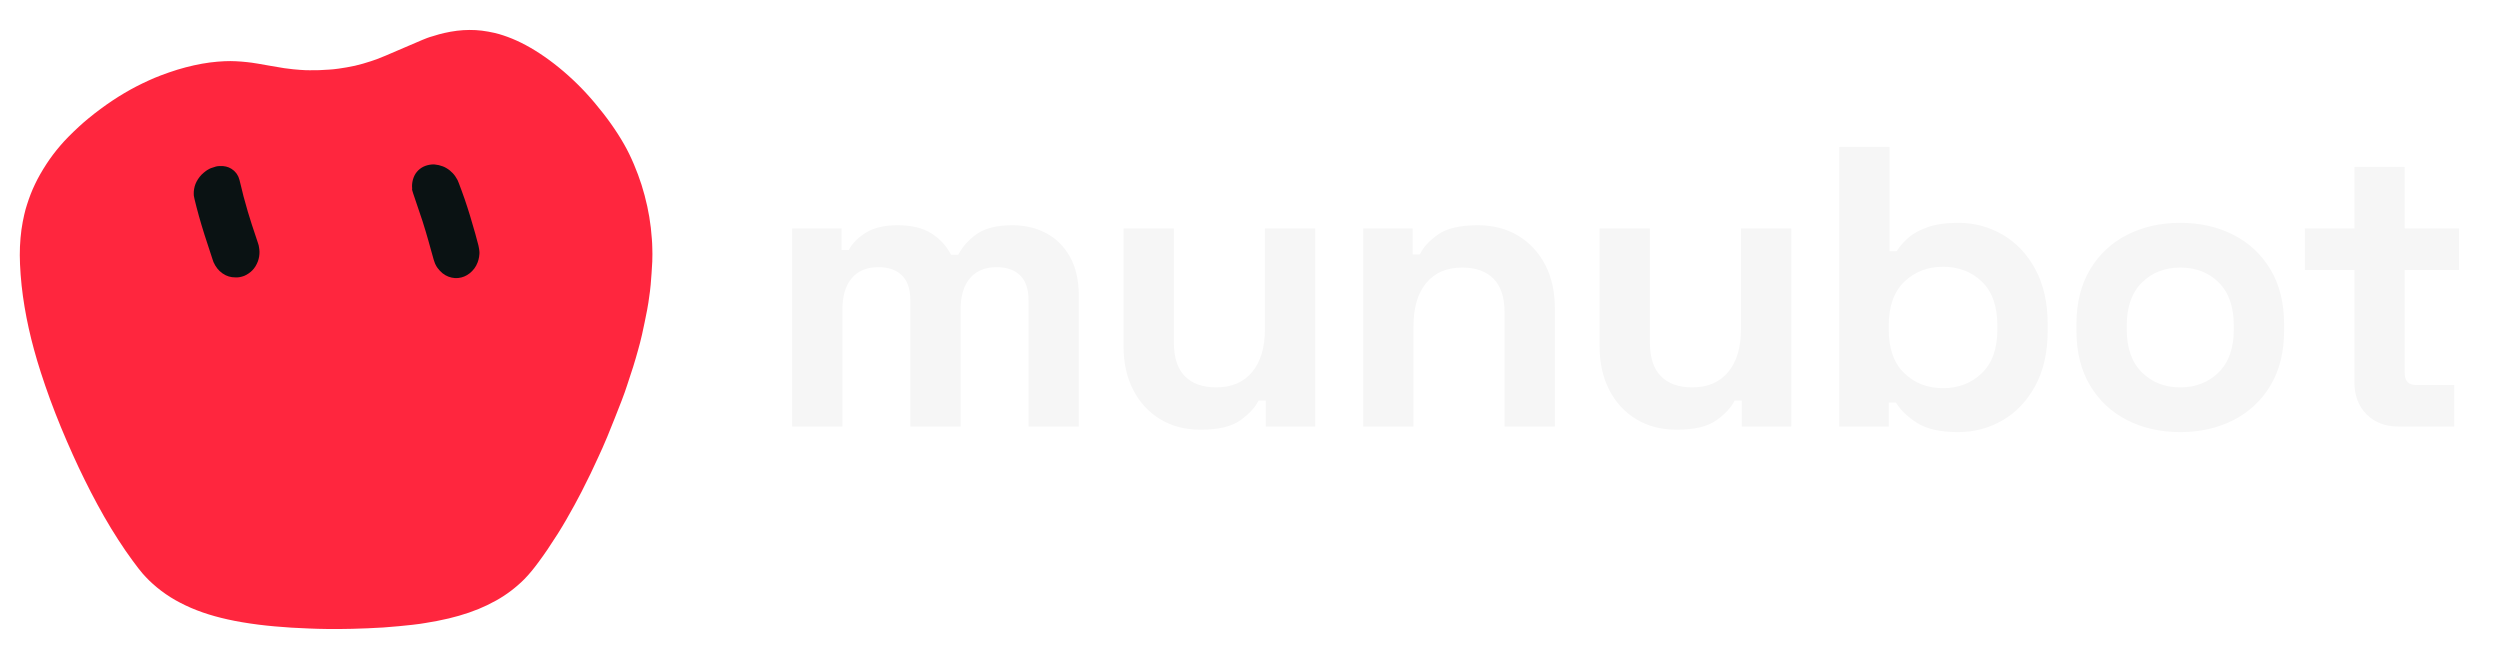
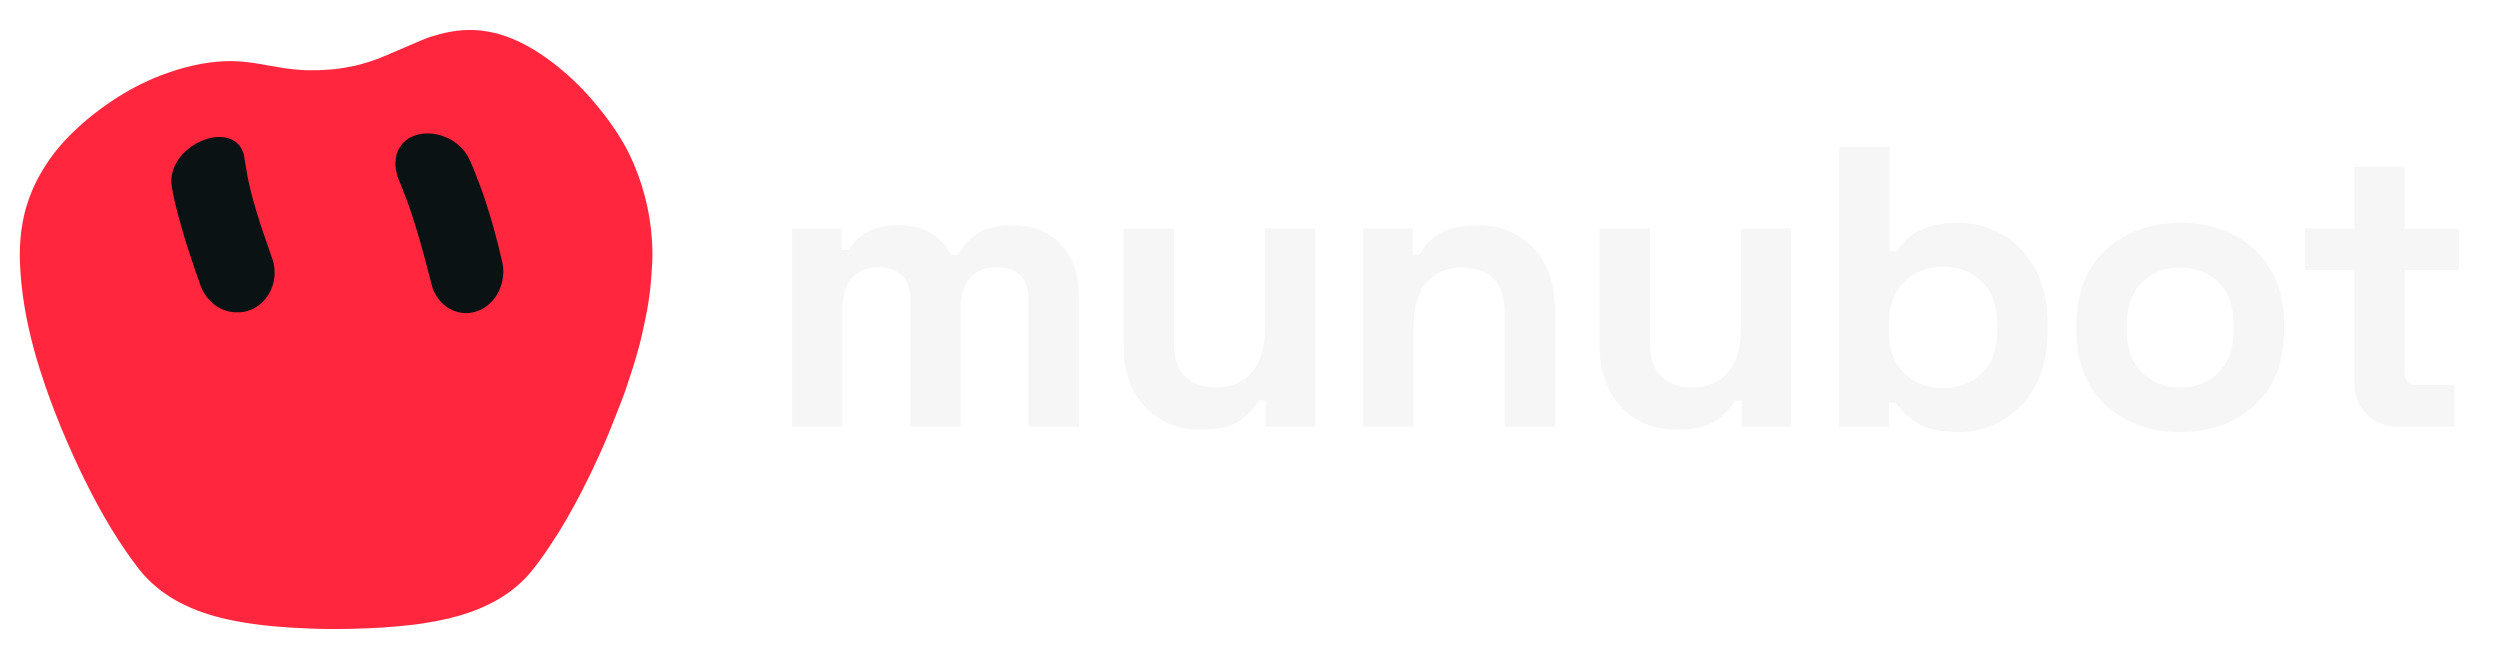
<svg xmlns="http://www.w3.org/2000/svg" viewBox="0 0 1252 330" width="1252" height="330" role="img" aria-label="munubot">
  <g transform="translate(-47.24 -58.93) scale(0.42122)">
    <path fill="#FF263E" d="M530.86 887.52C519.78 887.82 510.06 887.80 501.52 887.73C492.97 887.67 486.72 887.41 479.59 887.14C472.46 886.88 465.49 886.55 458.71 886.14C451.93 885.72 445.41 885.23 438.90 884.63C432.39 884.04 426.13 883.41 419.65 882.58C413.17 881.76 406.13 880.72 400.01 879.68C393.89 878.65 388.35 877.55 382.93 876.35C377.50 875.15 372.42 873.88 367.46 872.49C362.50 871.11 357.88 869.68 353.18 868.04C348.47 866.39 343.72 864.57 339.22 862.63C334.72 860.69 330.21 858.50 326.16 856.39C322.10 854.28 318.62 852.31 314.89 849.96C311.17 847.62 307.32 844.97 303.81 842.32C300.30 839.68 296.86 836.78 293.83 834.07C290.80 831.37 288.45 829.11 285.63 826.08C282.80 823.04 280.94 821.12 276.88 815.86C272.83 810.60 266.74 802.47 261.30 794.51C255.86 786.55 249.80 777.26 244.23 768.09C238.65 758.93 233.11 749.16 227.86 739.51C222.61 729.87 217.57 719.99 212.74 710.21C207.91 700.44 203.56 691.25 198.88 680.86C194.20 670.47 189.15 658.88 184.63 647.88C180.11 636.88 175.75 625.72 171.76 614.87C167.78 604.02 163.90 592.66 160.70 582.77C157.51 572.87 154.98 564.25 152.59 555.51C150.19 546.78 148.21 538.79 146.34 530.36C144.48 521.94 142.80 513.48 141.39 504.99C139.97 496.50 138.76 487.90 137.85 479.43C136.94 470.95 136.28 461.86 135.95 454.16C135.62 446.45 135.60 440.07 135.88 433.20C136.17 426.33 136.81 419.23 137.65 412.92C138.49 406.61 139.83 400.27 140.92 395.34C142.01 390.40 142.92 387.44 144.22 383.32C145.51 379.20 147.06 374.70 148.67 370.60C150.28 366.50 151.98 362.61 153.85 358.71C155.71 354.81 157.60 351.18 159.86 347.21C162.12 343.23 164.86 338.76 167.41 334.86C169.95 330.97 172.39 327.48 175.14 323.83C177.88 320.18 180.86 316.49 183.90 312.97C186.93 309.45 189.61 306.50 193.34 302.71C197.06 298.93 202.15 294.01 206.25 290.26C210.34 286.50 213.67 283.64 217.90 280.18C222.13 276.72 226.88 272.99 231.61 269.50C236.33 266.00 241.49 262.40 246.24 259.23C250.99 256.07 255.49 253.27 260.12 250.53C264.75 247.79 269.25 245.30 274.02 242.82C278.79 240.35 283.86 237.88 288.76 235.67C293.66 233.45 297.69 231.69 303.41 229.54C309.14 227.38 316.55 224.74 323.10 222.74C329.66 220.75 336.30 219.00 342.73 217.58C349.15 216.15 355.56 215.01 361.65 214.20C367.73 213.38 374.10 212.93 379.23 212.68C384.36 212.44 387.96 212.53 392.43 212.71C396.91 212.89 401.70 213.31 406.08 213.79C410.46 214.27 411.36 214.38 418.70 215.57C426.04 216.77 441.73 219.73 450.12 220.96C458.52 222.19 464.04 222.57 469.08 222.98C474.11 223.39 476.57 223.36 480.33 223.42C484.09 223.47 487.78 223.44 491.63 223.32C495.48 223.19 499.58 222.97 503.42 222.67C507.26 222.36 509.58 222.27 514.68 221.51C519.79 220.75 527.66 219.56 534.05 218.10C540.43 216.63 546.90 214.74 552.98 212.74C559.07 210.74 560.32 210.33 570.56 206.09C580.79 201.85 604.84 191.23 614.40 187.31C623.95 183.40 623.52 183.95 627.90 182.58C632.27 181.20 636.06 180.10 640.66 179.08C645.27 178.06 650.55 177.04 655.53 176.45C660.50 175.86 665.60 175.54 670.52 175.52C675.43 175.50 680.13 175.77 685.01 176.34C689.89 176.92 695.54 178.02 699.81 178.97C704.07 179.91 707.03 180.86 710.58 182.01C714.13 183.17 717.58 184.45 721.13 185.91C724.67 187.37 728.26 188.99 731.86 190.77C735.45 192.55 739.01 194.46 742.71 196.59C746.42 198.73 750.28 201.11 754.07 203.60C757.86 206.09 761.66 208.74 765.46 211.53C769.25 214.32 773.11 217.32 776.83 220.35C780.55 223.37 784.14 226.44 787.77 229.70C791.41 232.95 795.10 236.41 798.63 239.89C802.17 243.37 805.57 246.88 808.99 250.59C812.42 254.29 815.75 258.09 819.16 262.14C822.58 266.18 826.28 270.75 829.48 274.86C832.69 278.98 835.55 282.84 838.38 286.83C841.22 290.82 843.88 294.74 846.48 298.79C849.08 302.84 851.72 307.18 853.99 311.15C856.25 315.12 858.10 318.58 860.07 322.61C862.05 326.64 864.09 331.20 865.86 335.33C867.62 339.46 869.15 343.33 870.65 347.38C872.16 351.44 873.59 355.53 874.90 359.65C876.21 363.77 877.38 367.84 878.52 372.10C879.65 376.35 880.76 380.87 881.69 385.17C882.63 389.46 883.42 393.62 884.12 397.86C884.83 402.11 885.42 406.28 885.93 410.64C886.43 414.99 886.87 419.94 887.16 423.99C887.46 428.03 887.61 430.43 887.69 434.92C887.78 439.41 887.98 443.70 887.66 450.90C887.35 458.11 886.39 471.16 885.78 478.17C885.17 485.18 884.68 487.95 883.98 492.95C883.28 497.95 883.00 500.67 881.58 508.15C880.15 515.64 877.24 529.86 875.43 537.87C873.62 545.88 872.46 549.89 870.72 556.22C868.98 562.55 867.15 568.86 864.98 575.85C862.81 582.83 859.99 591.38 857.68 598.15C855.37 604.93 855.06 606.33 851.14 616.49C847.22 626.66 838.75 648.08 834.17 659.15C829.60 670.22 827.00 675.62 823.70 682.89C820.41 690.17 817.78 695.83 814.41 702.80C811.04 709.77 806.67 718.49 803.49 724.72C800.30 730.94 798.29 734.68 795.29 740.15C792.30 745.63 788.82 751.88 785.52 757.56C782.22 763.24 779.20 768.32 775.48 774.24C771.76 780.15 767.02 787.40 763.19 793.05C759.36 798.69 755.72 803.76 752.51 808.11C749.31 812.46 746.77 815.75 743.96 819.13C741.15 822.52 738.37 825.61 735.65 828.40C732.93 831.19 730.32 833.53 727.63 835.87C724.94 838.22 722.29 840.36 719.51 842.46C716.73 844.56 713.86 846.57 710.94 848.48C708.02 850.38 705.24 852.07 701.97 853.90C698.71 855.72 694.78 857.74 691.33 859.41C687.89 861.07 684.92 862.40 681.31 863.88C677.69 865.35 673.56 866.92 669.63 868.28C665.71 869.63 661.73 870.86 657.74 872.01C653.74 873.16 650.05 874.15 645.69 875.18C641.33 876.22 636.21 877.31 631.58 878.21C626.94 879.11 622.78 879.83 617.88 880.60C612.97 881.36 610.45 881.90 602.15 882.79C593.84 883.68 579.91 885.14 568.03 885.93C556.15 886.72 541.95 887.22 530.86 887.52Z" />
-     <path fill="#0A1213" d="M656.98 470.44C655.67 470.57 654.34 470.61 653.02 470.53C651.71 470.45 650.38 470.24 649.09 469.95C647.80 469.66 646.52 469.28 645.28 468.81C644.05 468.33 642.84 467.75 641.69 467.10C640.54 466.44 639.50 465.75 638.40 464.87C637.31 463.99 636.10 462.83 635.13 461.81C634.16 460.79 633.35 459.83 632.57 458.76C631.79 457.69 631.25 457.03 630.46 455.39C629.68 453.74 629.35 453.77 627.86 448.92C626.38 444.07 623.77 433.97 621.54 426.29C619.32 418.61 617.54 412.27 614.50 402.83C611.46 393.40 605.37 376.19 603.31 369.68C601.26 363.18 602.39 365.62 602.19 363.82C601.99 362.02 601.97 360.59 602.12 358.87C602.27 357.15 602.58 355.24 603.07 353.49C603.56 351.74 604.26 349.93 605.04 348.39C605.83 346.85 606.72 345.52 607.76 344.25C608.81 342.98 610.03 341.80 611.32 340.78C612.61 339.76 614.03 338.86 615.50 338.13C616.98 337.39 618.57 336.83 620.16 336.39C621.75 335.96 623.57 335.66 625.05 335.50C626.53 335.35 627.54 335.34 629.02 335.46C630.50 335.59 632.32 335.87 633.93 336.25C635.55 336.63 637.23 337.15 638.69 337.72C640.16 338.29 641.36 338.88 642.72 339.67C644.08 340.46 645.55 341.43 646.85 342.46C648.14 343.50 649.41 344.71 650.49 345.86C651.57 347.00 652.50 348.19 653.32 349.34C654.14 350.48 654.71 351.41 655.41 352.73C656.11 354.05 655.99 353.30 657.51 357.26C659.03 361.22 662.30 369.96 664.55 376.50C666.80 383.04 668.91 389.63 671.01 396.48C673.12 403.32 675.53 411.73 677.18 417.59C678.83 423.44 680.12 428.11 680.93 431.59C681.75 435.07 681.89 436.74 682.09 438.47C682.29 440.19 682.18 440.79 682.13 441.95C682.07 443.11 681.93 444.27 681.74 445.41C681.55 446.56 681.30 447.70 681.00 448.82C680.69 449.94 680.37 450.98 679.91 452.13C679.46 453.29 678.89 454.59 678.25 455.75C677.62 456.92 676.90 458.04 676.11 459.10C675.32 460.17 674.44 461.18 673.52 462.13C672.60 463.08 671.61 463.99 670.58 464.81C669.54 465.63 668.35 466.42 667.29 467.05C666.22 467.69 665.24 468.17 664.17 468.61C663.11 469.06 662.08 469.41 660.88 469.72C659.68 470.02 658.29 470.30 656.98 470.44Z" />
-     <path fill="#0A1213" d="M396.83 469.45C395.18 469.74 393.97 469.71 392.50 469.72C391.04 469.72 389.43 469.65 388.04 469.46C386.65 469.27 385.43 468.98 384.16 468.60C382.90 468.21 381.72 467.78 380.46 467.16C379.20 466.54 377.83 465.73 376.61 464.87C375.39 464.02 374.17 463.00 373.15 462.04C372.13 461.07 371.35 460.19 370.49 459.08C369.62 457.97 368.64 456.52 367.96 455.38C367.28 454.25 366.89 453.41 366.39 452.27C365.89 451.13 366.80 454.08 364.95 448.55C363.11 443.02 358.02 427.67 355.32 419.09C352.62 410.51 350.71 404.12 348.73 397.06C346.75 390.00 344.49 381.20 343.45 376.74C342.41 372.29 342.57 372.40 342.49 370.34C342.41 368.29 342.62 366.36 342.97 364.41C343.31 362.47 343.80 360.58 344.56 358.67C345.33 356.75 346.33 354.80 347.55 352.93C348.77 351.07 350.34 349.08 351.89 347.48C353.43 345.87 355.52 344.31 356.83 343.29C358.14 342.28 358.76 341.99 359.77 341.41C360.78 340.83 361.33 340.43 362.88 339.84C364.42 339.24 367.35 338.27 369.03 337.85C370.72 337.44 371.57 337.42 372.98 337.35C374.38 337.27 376.14 337.29 377.46 337.38C378.77 337.48 379.76 337.65 380.89 337.92C382.01 338.19 383.12 338.55 384.19 338.99C385.25 339.44 386.24 339.92 387.28 340.58C388.32 341.24 389.53 342.14 390.45 342.96C391.37 343.79 392.09 344.61 392.79 345.52C393.50 346.43 394.00 347.02 394.69 348.43C395.38 349.83 395.75 349.80 396.91 353.96C398.08 358.11 400.03 367.09 401.68 373.37C403.33 379.65 405.20 386.14 406.82 391.66C408.45 397.17 409.44 400.35 411.41 406.46C413.39 412.56 417.23 423.84 418.66 428.28C420.08 432.72 419.63 431.31 419.96 433.10C420.30 434.89 420.62 437.05 420.67 439.03C420.71 441.01 420.56 443.02 420.23 444.98C419.90 446.93 419.44 448.82 418.71 450.75C417.98 452.68 416.95 454.81 415.87 456.56C414.78 458.31 413.59 459.85 412.21 461.27C410.84 462.69 409.26 463.97 407.62 465.08C405.99 466.19 404.20 467.21 402.40 467.94C400.60 468.67 398.47 469.15 396.83 469.45Z" />
+     <path fill="#0A1213" d="M670.44 511.96C668.32 512.22 666.49 512.26 664.52 512.16C662.54 512.07 660.62 511.83 658.59 511.40C656.56 510.98 654.30 510.33 652.36 509.61C650.42 508.89 648.68 508.06 646.94 507.09C645.21 506.13 643.58 505.07 641.94 503.81C640.30 502.55 638.60 501.06 637.10 499.52C635.60 497.97 634.21 496.29 632.94 494.55C631.67 492.81 630.42 490.72 629.50 489.05C628.58 487.38 628.08 486.22 627.41 484.52C626.74 482.82 627.39 485.93 625.47 478.85C623.55 471.78 619.35 454.53 615.90 442.09C612.46 429.64 608.21 415.08 604.80 404.19C601.38 393.31 598.55 385.28 595.43 376.75C592.30 368.23 587.88 357.79 586.05 353.05C584.21 348.32 584.96 350.42 584.42 348.33C583.87 346.24 583.12 343.07 582.78 340.53C582.43 337.98 582.24 335.63 582.33 333.07C582.43 330.51 583.00 327.13 583.35 325.17C583.70 323.21 584.04 322.51 584.44 321.34C584.84 320.16 585.25 319.15 585.75 318.11C586.25 317.06 586.81 316.03 587.42 315.05C588.03 314.06 588.71 313.11 589.43 312.20C590.15 311.29 590.87 310.47 591.74 309.58C592.61 308.70 593.70 307.67 594.66 306.87C595.61 306.07 596.49 305.43 597.46 304.80C598.43 304.16 598.81 303.80 600.48 303.05C602.14 302.31 605.23 301.02 607.45 300.34C609.66 299.67 611.48 299.31 613.78 299.00C616.08 298.70 618.74 298.49 621.22 298.52C623.70 298.54 626.20 298.78 628.66 299.16C631.11 299.54 633.49 300.07 635.96 300.80C638.42 301.54 641.10 302.51 643.45 303.56C645.80 304.60 647.88 305.71 650.06 307.07C652.24 308.43 654.62 310.15 656.54 311.73C658.47 313.30 660.09 314.88 661.61 316.52C663.14 318.17 664.46 319.90 665.67 321.59C666.88 323.27 667.95 325.07 668.85 326.66C669.75 328.25 669.91 328.55 671.07 331.13C672.22 333.72 673.51 336.43 675.79 342.16C678.07 347.89 682.50 359.49 684.73 365.50C686.95 371.52 687.42 372.95 689.15 378.25C690.88 383.56 693.51 392.07 695.11 397.34C696.71 402.60 697.11 403.87 698.74 409.81C700.38 415.76 703.10 425.81 704.92 433.00C706.73 440.19 708.70 448.72 709.61 452.95C710.51 457.18 710.18 456.65 710.35 458.38C710.52 460.12 710.66 461.61 710.63 463.35C710.61 465.09 710.42 467.00 710.20 468.81C709.98 470.63 709.81 472.13 709.31 474.23C708.81 476.33 708.07 479.08 707.21 481.41C706.35 483.75 705.39 485.99 704.16 488.25C702.92 490.50 701.30 492.95 699.79 494.92C698.28 496.90 696.78 498.49 695.10 500.10C693.43 501.71 691.65 503.25 689.76 504.59C687.87 505.93 685.85 507.15 683.76 508.15C681.67 509.15 679.44 509.96 677.23 510.59C675.01 511.23 672.56 511.70 670.44 511.96Z" />
+     <path fill="#0A1213" d="M399.80 510.98C397.80 511.15 394.22 511.27 392.01 511.22C389.81 511.17 388.52 511.06 386.56 510.71C384.61 510.36 382.40 509.83 380.28 509.12C378.16 508.40 375.83 507.44 373.84 506.42C371.85 505.40 370.22 504.36 368.34 502.99C366.46 501.63 364.30 499.89 362.58 498.22C360.85 496.55 359.39 494.81 357.98 492.97C356.57 491.12 355.28 489.25 354.11 487.15C352.94 485.06 352.42 484.17 350.94 480.38C349.46 476.58 347.55 471.15 345.23 464.37C342.90 457.59 339.34 446.92 337.00 439.71C334.65 432.50 333.48 428.94 331.17 421.11C328.86 413.28 325.19 400.54 323.12 392.73C321.05 384.93 319.82 379.13 318.75 374.25C317.68 369.37 317.17 366.15 316.70 363.45C316.23 360.74 316.09 359.66 315.94 358.01C315.79 356.36 315.77 355.02 315.82 353.53C315.87 352.04 316.00 350.62 316.26 349.07C316.51 347.51 316.89 345.80 317.33 344.20C317.76 342.59 318.27 341.00 318.88 339.46C319.49 337.91 320.16 336.47 320.97 334.92C321.78 333.38 322.78 331.64 323.74 330.18C324.69 328.72 325.60 327.52 326.69 326.16C327.79 324.80 329.10 323.29 330.31 322.03C331.52 320.77 332.43 319.91 333.95 318.62C335.47 317.33 337.75 315.51 339.43 314.28C341.11 313.06 342.38 312.25 344.03 311.28C345.68 310.32 347.61 309.32 349.34 308.50C351.07 307.68 352.61 307.02 354.40 306.36C356.19 305.69 358.25 305.01 360.10 304.50C361.94 304.00 363.66 303.62 365.46 303.34C367.26 303.05 368.93 302.86 370.92 302.80C372.90 302.73 375.50 302.77 377.40 302.95C379.29 303.12 380.77 303.46 382.29 303.85C383.81 304.24 385.09 304.67 386.53 305.30C387.96 305.94 389.59 306.81 390.91 307.66C392.22 308.52 393.35 309.40 394.43 310.42C395.51 311.44 396.46 312.50 397.38 313.77C398.29 315.04 399.27 316.80 399.92 318.05C400.56 319.30 400.84 320.09 401.25 321.27C401.65 322.45 401.49 320.36 402.35 325.10C403.22 329.84 405.15 342.95 406.43 349.73C407.71 356.52 408.86 360.97 410.03 365.83C411.20 370.69 411.44 371.93 413.45 378.89C415.47 385.85 418.37 396.12 422.12 407.60C425.87 419.08 433.32 439.70 435.96 447.77C438.60 455.84 437.53 453.81 437.96 456.01C438.40 458.21 438.45 459.39 438.57 460.96C438.69 462.53 438.73 463.95 438.69 465.45C438.65 466.94 438.53 468.35 438.33 469.92C438.13 471.48 437.87 473.21 437.51 474.84C437.16 476.46 436.69 478.15 436.20 479.65C435.72 481.15 435.27 482.33 434.60 483.85C433.93 485.37 432.96 487.31 432.16 488.76C431.35 490.22 430.64 491.35 429.78 492.57C428.92 493.79 428.10 494.85 427.00 496.10C425.89 497.34 424.30 498.94 423.16 500.02C422.02 501.11 421.25 501.77 420.13 502.62C419.01 503.47 417.70 504.37 416.42 505.14C415.14 505.92 413.75 506.68 412.47 507.28C411.20 507.89 410.19 508.29 408.78 508.78C407.37 509.27 405.51 509.85 404.02 510.21C402.52 510.58 401.80 510.82 399.80 510.98Z" />
  </g>
  <path fill="#F6F6F6" d="M396.678 213.6V114.4H421.478V125.2H425.078Q427.678 120.2 433.678 116.5Q439.678 112.8 449.478 112.8Q460.078 112.8 466.478 116.9Q472.878 121 476.278 127.6H479.878Q483.278 121.2 489.478 117Q495.678 112.8 507.078 112.8Q516.278 112.8 523.778 116.7Q531.278 120.6 535.778 128.5Q540.278 136.4 540.278 148.4V213.6H515.078V150.2Q515.078 142.0 510.878 137.9Q506.678 133.8 499.078 133.8Q490.478 133.8 485.778 139.3Q481.078 144.8 481.078 155.0V213.6H455.878V150.2Q455.878 142.0 451.678 137.9Q447.478 133.8 439.878 133.8Q431.278 133.8 426.578 139.3Q421.878 144.8 421.878 155.0V213.6Z M601.278 215.2Q589.678 215.2 580.978 209.9Q572.278 204.6 567.478 195.2Q562.678 185.8 562.678 173.6V114.4H587.878V171.6Q587.878 182.8 593.378 188.4Q598.878 194.0 609.078 194.0Q620.678 194.0 627.078 186.3Q633.478 178.6 633.478 164.8V114.4H658.678V213.6H633.878V200.6H630.278Q627.878 205.6 621.278 210.4Q614.678 215.2 601.278 215.2Z M682.678 213.6V114.4H707.478V127.4H711.078Q713.478 122.2 720.078 117.5Q726.678 112.8 740.078 112.8Q751.678 112.8 760.378 118.1Q769.078 123.4 773.878 132.7Q778.678 142.0 778.678 154.4V213.6H753.478V156.4Q753.478 145.2 747.978 139.6Q742.478 134.0 732.278 134.0Q720.678 134.0 714.278 141.7Q707.878 149.4 707.878 163.2V213.6Z M839.678 215.2Q828.078 215.2 819.378 209.9Q810.678 204.6 805.878 195.2Q801.078 185.8 801.078 173.6V114.4H826.278V171.6Q826.278 182.8 831.778 188.4Q837.278 194.0 847.478 194.0Q859.078 194.0 865.478 186.3Q871.878 178.6 871.878 164.8V114.4H897.078V213.6H872.278V200.6H868.678Q866.278 205.6 859.678 210.4Q853.078 215.2 839.678 215.2Z M980.678 216.4Q967.278 216.4 960.078 211.8Q952.878 207.2 949.478 201.6H945.878V213.6H921.078V73.6H946.278V125.8H949.878Q952.078 122.2 955.778 119Q959.478 115.8 965.578 113.7Q971.678 111.6 980.678 111.6Q992.678 111.6 1002.878 117.5Q1013.078 123.4 1019.278 134.8Q1025.478 146.2 1025.478 162.4V165.6Q1025.478 181.8 1019.278 193.2Q1013.078 204.6 1002.878 210.5Q992.678 216.4 980.678 216.4ZM973.078 194.4Q984.678 194.4 992.478 186.9Q1000.278 179.4 1000.278 165.0V163.0Q1000.278 148.6 992.578 141.1Q984.878 133.6 973.078 133.6Q961.478 133.6 953.678 141.1Q945.878 148.6 945.878 163.0V165.0Q945.878 179.4 953.678 186.9Q961.478 194.4 973.078 194.4Z M1091.878 216.4Q1077.078 216.4 1065.278 210.4Q1053.478 204.4 1046.678 193.0Q1039.878 181.6 1039.878 165.6V162.4Q1039.878 146.4 1046.678 135.0Q1053.478 123.6 1065.278 117.6Q1077.078 111.6 1091.878 111.6Q1106.678 111.6 1118.478 117.6Q1130.278 123.6 1137.078 135.0Q1143.878 146.4 1143.878 162.4V165.6Q1143.878 181.6 1137.078 193.0Q1130.278 204.4 1118.478 210.4Q1106.678 216.4 1091.878 216.4ZM1091.878 194.0Q1103.478 194.0 1111.078 186.5Q1118.678 179.0 1118.678 165.0V163.0Q1118.678 149.0 1111.178 141.5Q1103.678 134.0 1091.878 134.0Q1080.278 134.0 1072.678 141.5Q1065.078 149.0 1065.078 163.0V165.0Q1065.078 179.0 1072.678 186.5Q1080.278 194.0 1091.878 194.0Z M1201.078 213.6Q1191.278 213.6 1185.178 207.5Q1179.078 201.4 1179.078 191.2V135.2H1154.278V114.4H1179.078V83.6H1204.278V114.4H1231.478V135.2H1204.278V186.8Q1204.278 192.8 1209.878 192.8H1229.078V213.6Z" />
</svg>
